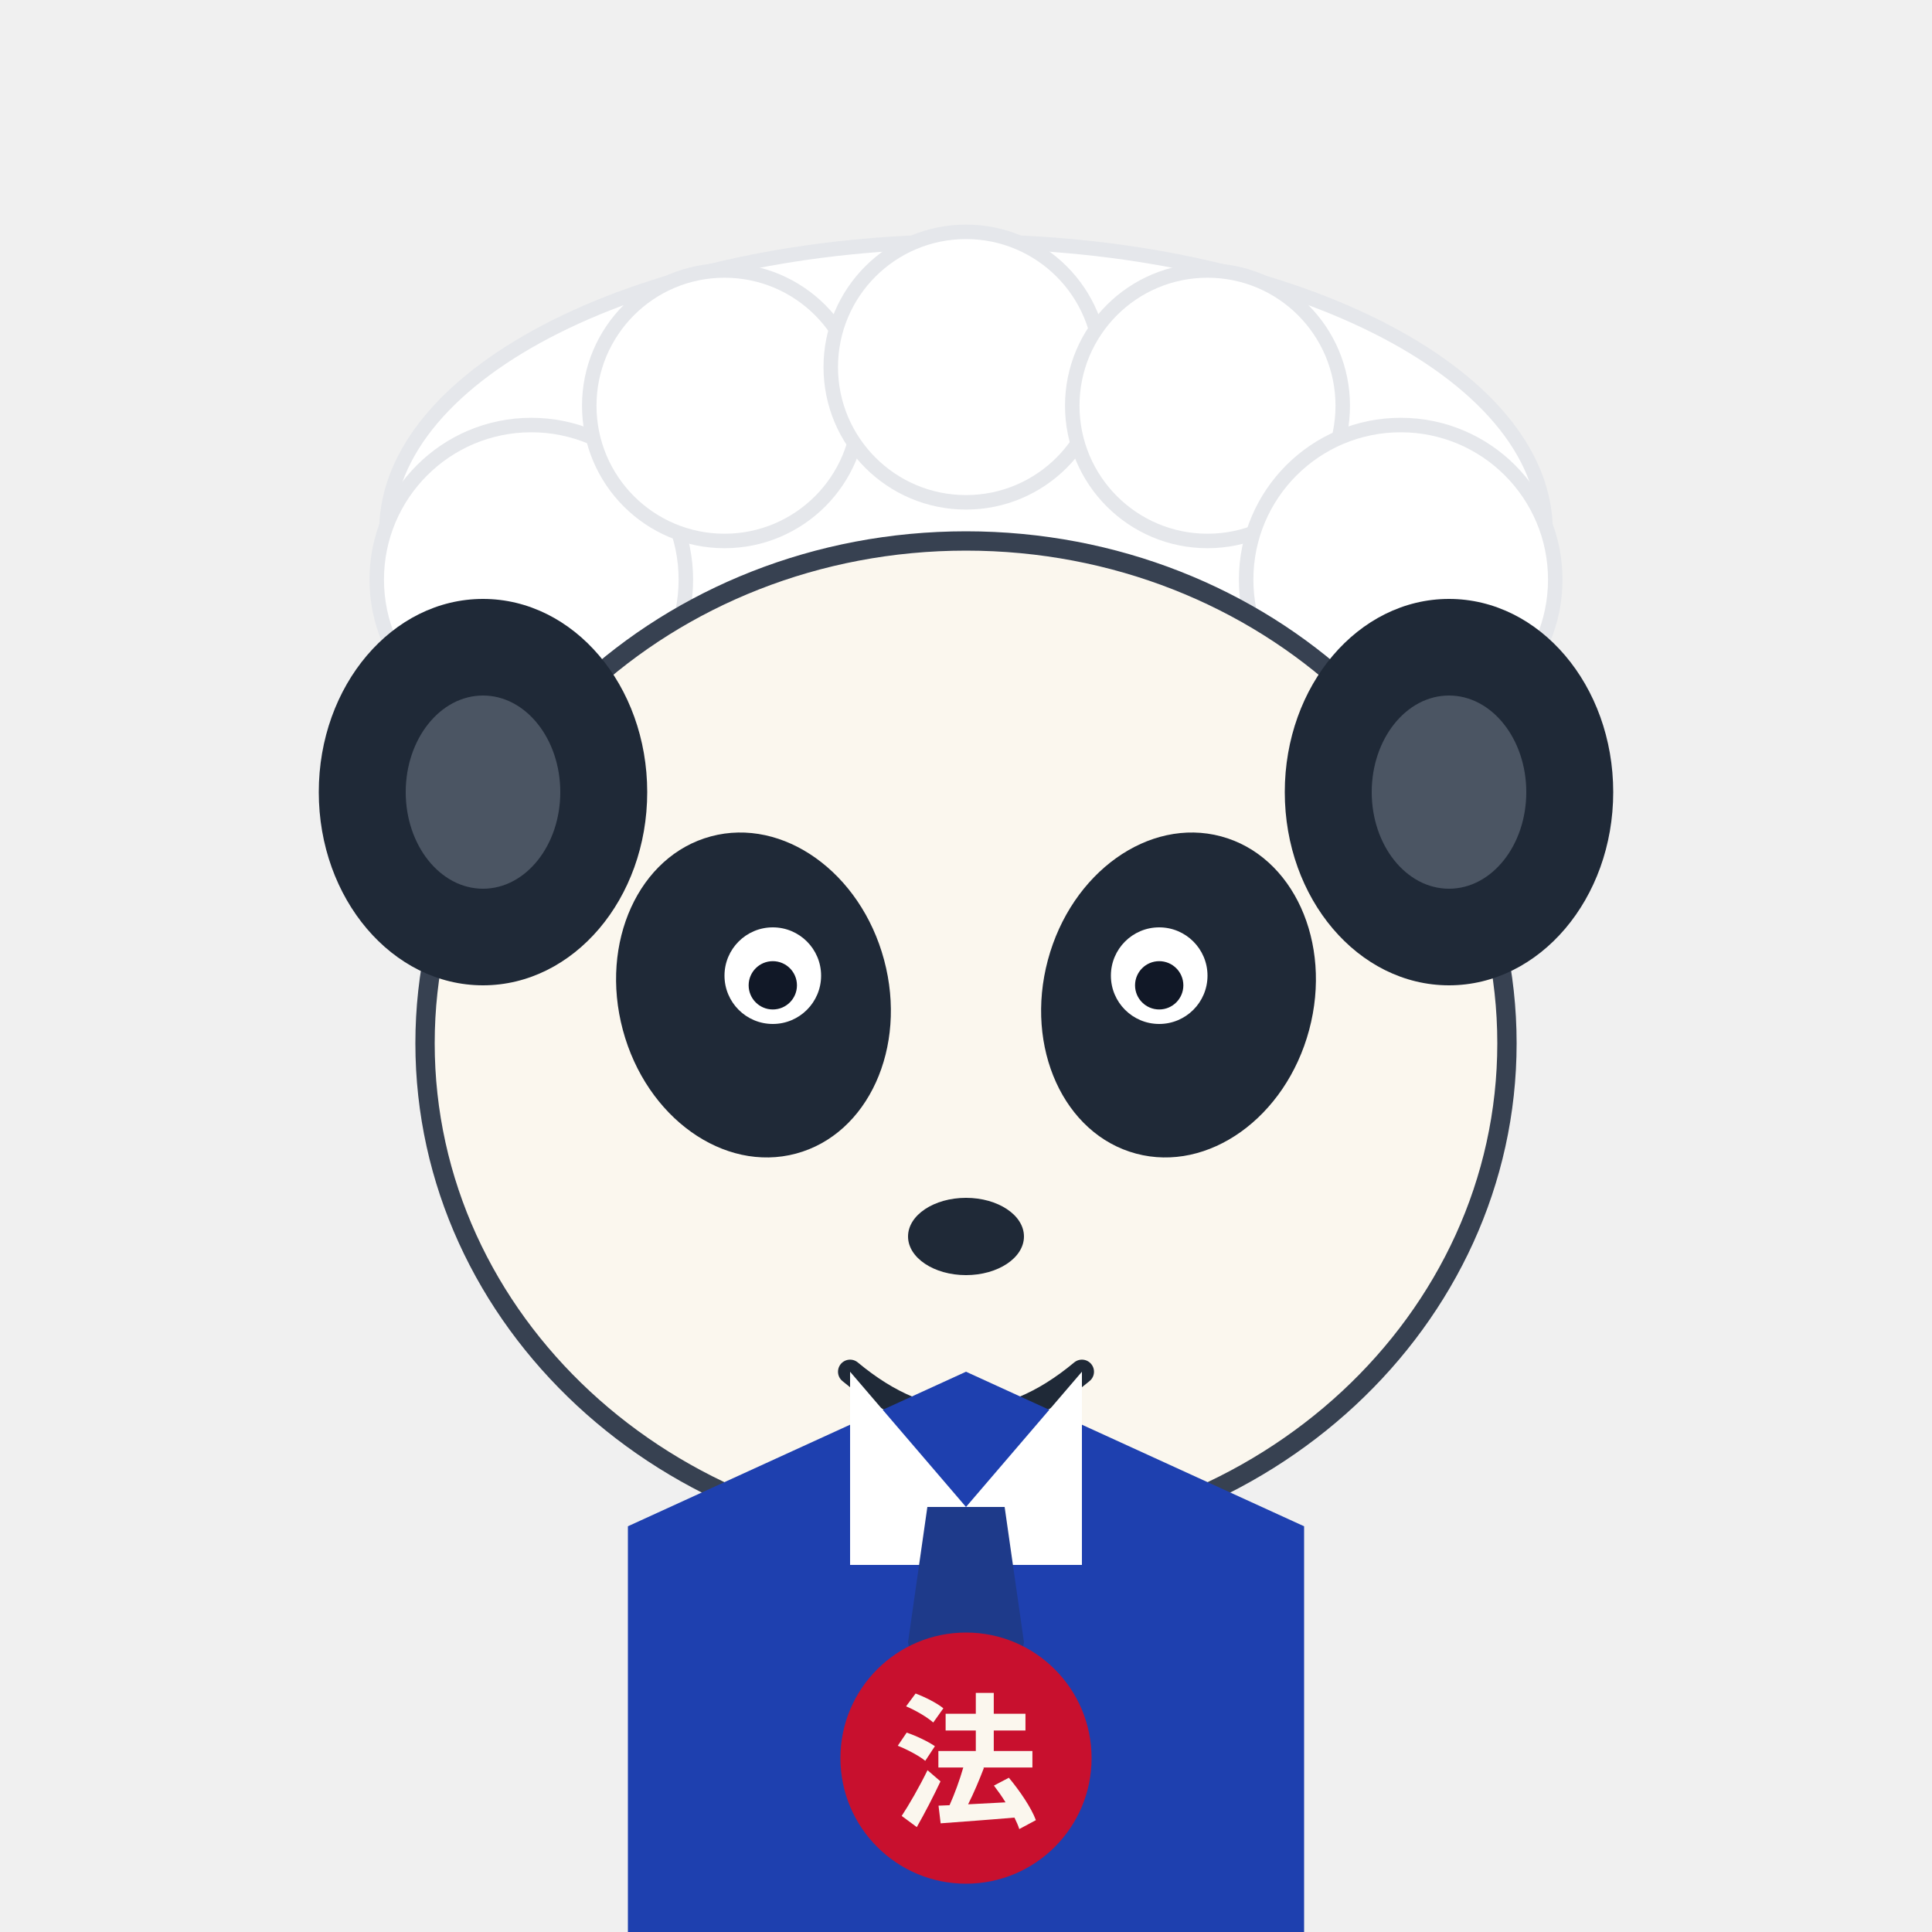
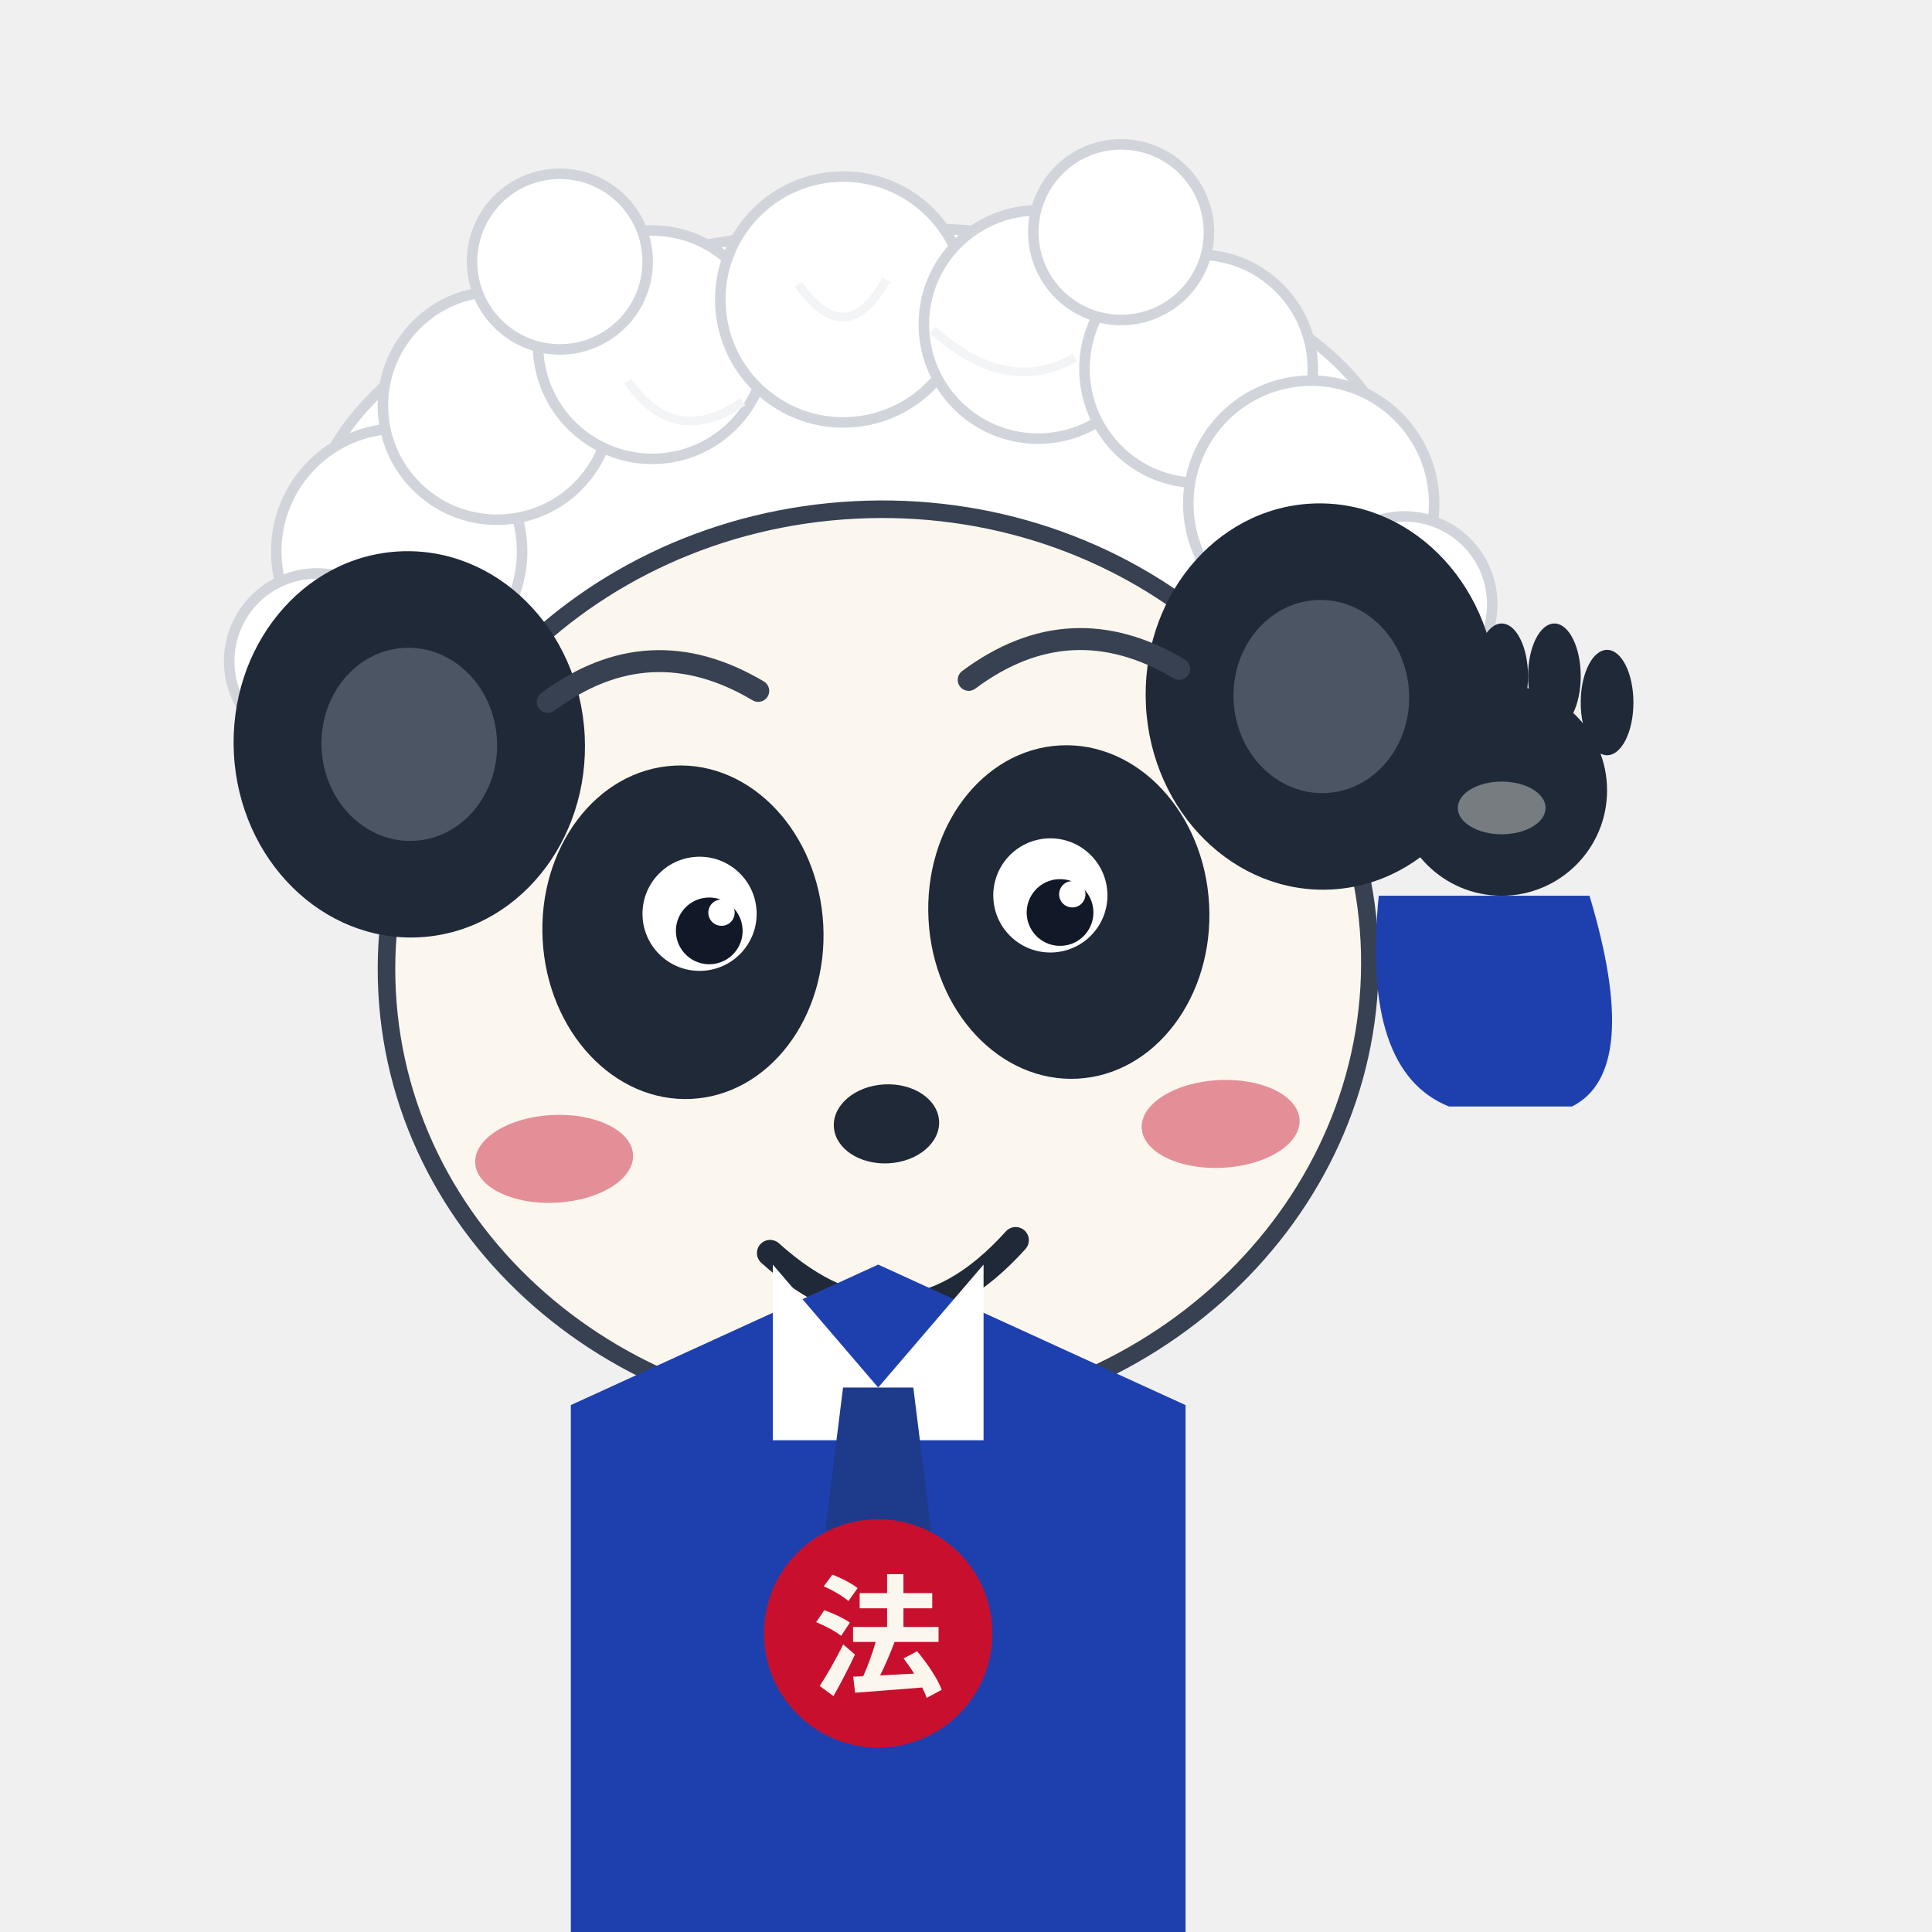
- <svg xmlns="http://www.w3.org/2000/svg" viewBox="0 0 200 200" width="200" height="200" role="img" aria-label="法律小科普轻站吉祥物：熊猫律师">
-   <g fill="#FFFFFF" stroke="#E5E7EB" stroke-width="1.5">
-     <ellipse cx="100" cy="55" rx="60" ry="30" />
-     <circle cx="55" cy="60" r="16" />
-     <circle cx="75" cy="42" r="14" />
-     <circle cx="100" cy="38" r="14" />
-     <circle cx="125" cy="42" r="14" />
-     <circle cx="145" cy="60" r="16" />
+ <svg xmlns="http://www.w3.org/2000/svg" viewBox="0 0 220 220" width="220" height="220" role="img" aria-label="法律小科普轻站吉祥物：熊猫律师">
+   <g transform="rotate(-3 100 110)">
+     <g fill="#FFFFFF" stroke="#D1D5DB" stroke-width="1.2">
+       <ellipse cx="100" cy="58" rx="62" ry="32" />
+       <circle cx="48" cy="60" r="14" />
+       <circle cx="60" cy="44" r="13" />
+       <circle cx="78" cy="38" r="13" />
+       <circle cx="100" cy="34" r="14" />
+       <circle cx="122" cy="38" r="13" />
+       <circle cx="140" cy="44" r="13" />
+       <circle cx="152" cy="60" r="14" />
+       <circle cx="38" cy="72" r="10" />
+       <circle cx="162" cy="72" r="10" />
+       <circle cx="68" cy="28" r="10" />
+       <circle cx="132" cy="28" r="10" />
+       <path d="M 75 42 Q 80 50 88 45" stroke="#F3F4F6" stroke-width="1" fill="none" />
+       <path d="M 110 38 Q 118 46 126 42" stroke="#F3F4F6" stroke-width="1" fill="none" />
+       <path d="M 95 32 Q 100 40 105 32" stroke="#F3F4F6" stroke-width="1" fill="none" />
+     </g>
+     <ellipse cx="100" cy="110" rx="56" ry="52" fill="#FBF7EE" stroke="#374151" stroke-width="2" />
+     <ellipse cx="48" cy="82" rx="20" ry="22" fill="#1F2937" />
+     <ellipse cx="152" cy="82" rx="20" ry="22" fill="#1F2937" />
+     <ellipse cx="48" cy="82" rx="10" ry="11" fill="#4B5563" />
+     <ellipse cx="152" cy="82" rx="10" ry="11" fill="#4B5563" />
+     <ellipse cx="78" cy="105" rx="16" ry="19" fill="#1F2937" />
+     <ellipse cx="122" cy="105" rx="16" ry="19" fill="#1F2937" />
+     <circle cx="80" cy="103" r="6.5" fill="#FFFFFF" />
+     <circle cx="120" cy="103" r="6.5" fill="#FFFFFF" />
+     <circle cx="81" cy="105" r="3.8" fill="#111827" />
+     <circle cx="121" cy="105" r="3.8" fill="#111827" />
+     <circle cx="82.5" cy="103" r="1.5" fill="#FFFFFF" />
+     <circle cx="122.5" cy="103" r="1.5" fill="#FFFFFF" />
+     <path d="M 64 78 Q 76 70 88 78" stroke="#374151" stroke-width="2.5" fill="none" stroke-linecap="round" />
+     <path d="M 112 78 Q 124 70 136 78" stroke="#374151" stroke-width="2.5" fill="none" stroke-linecap="round" />
+     <ellipse cx="62" cy="130" rx="9" ry="5" fill="#C8102E" opacity="0.45" />
+     <ellipse cx="138" cy="130" rx="9" ry="5" fill="#C8102E" opacity="0.45" />
+     <ellipse cx="100" cy="128" rx="6" ry="4.5" fill="#1F2937" />
+     <path d="M 86 142 Q 100 156 114 142" stroke="#1F2937" stroke-width="3" fill="none" stroke-linecap="round" />
+     <ellipse cx="100" cy="150" rx="3" ry="2" fill="#C8102E" />
  </g>
-   <ellipse cx="100" cy="108" rx="56" ry="52" fill="#FBF7EE" stroke="#374151" stroke-width="2" />
-   <ellipse cx="50" cy="82" rx="17" ry="20" fill="#1F2937" />
-   <ellipse cx="150" cy="82" rx="17" ry="20" fill="#1F2937" />
-   <ellipse cx="50" cy="82" rx="8" ry="10" fill="#4B5563" />
-   <ellipse cx="150" cy="82" rx="8" ry="10" fill="#4B5563" />
-   <ellipse cx="78" cy="103" rx="14" ry="17" fill="#1F2937" transform="rotate(-15 78 103)" />
-   <ellipse cx="122" cy="103" rx="14" ry="17" fill="#1F2937" transform="rotate(15 122 103)" />
-   <circle cx="80" cy="101" r="5" fill="#FFFFFF" />
-   <circle cx="120" cy="101" r="5" fill="#FFFFFF" />
-   <circle cx="80" cy="102" r="2.5" fill="#111827" />
-   <circle cx="120" cy="102" r="2.5" fill="#111827" />
-   <ellipse cx="100" cy="128" rx="6" ry="4" fill="#1F2937" />
-   <path d="M 88 142 Q 100 152 112 142" stroke="#1F2937" stroke-width="2.5" fill="none" stroke-linecap="round" />
-   <path d="M 65 158 L 100 142 L 135 158 L 135 200 L 65 200 Z" fill="#1E40AF" />
-   <path d="M 88 142 L 100 156 L 112 142 L 112 162 L 88 162 Z" fill="#FFFFFF" />
-   <path d="M 96 156 L 104 156 L 106 170 L 102 192 L 98 192 L 94 170 Z" fill="#1E3A8A" />
-   <circle cx="100" cy="182" r="13" fill="#C8102E" />
-   <text x="100" y="188" font-size="15" font-weight="700" fill="#FBF7EE" text-anchor="middle" font-family="serif">法</text>
+   <path d="M 65 160 L 100 144 L 135 160 L 135 220 L 65 220 Z" fill="#1E40AF" />
+   <path d="M 88 144 L 100 158 L 112 144 L 112 164 L 88 164 Z" fill="#FFFFFF" />
+   <path d="M 96 158 L 104 158 L 106 174 L 102 196 L 98 196 L 94 174 Z" fill="#1E3A8A" />
+   <circle cx="100" cy="186" r="13" fill="#C8102E" />
+   <text x="100" y="192" font-size="15" font-weight="700" fill="#FBF7EE" text-anchor="middle" font-family="serif">法</text>
+   <g transform="translate(165 90)">
+     <path d="M -8 12 Q -10 32 0 36 L 14 36 Q 22 32 16 12 Z" fill="#1E40AF" />
+     <circle cx="6" cy="0" r="12" fill="#1F2937" />
+     <ellipse cx="0" cy="-10" rx="3" ry="6" fill="#1F2937" />
+     <ellipse cx="6" cy="-13" rx="3" ry="6" fill="#1F2937" />
+     <ellipse cx="12" cy="-13" rx="3" ry="6" fill="#1F2937" />
+     <ellipse cx="18" cy="-10" rx="3" ry="6" fill="#1F2937" />
+     <ellipse cx="6" cy="2" rx="5" ry="3" fill="#FBF7EE" opacity="0.4" />
+   </g>
</svg>
